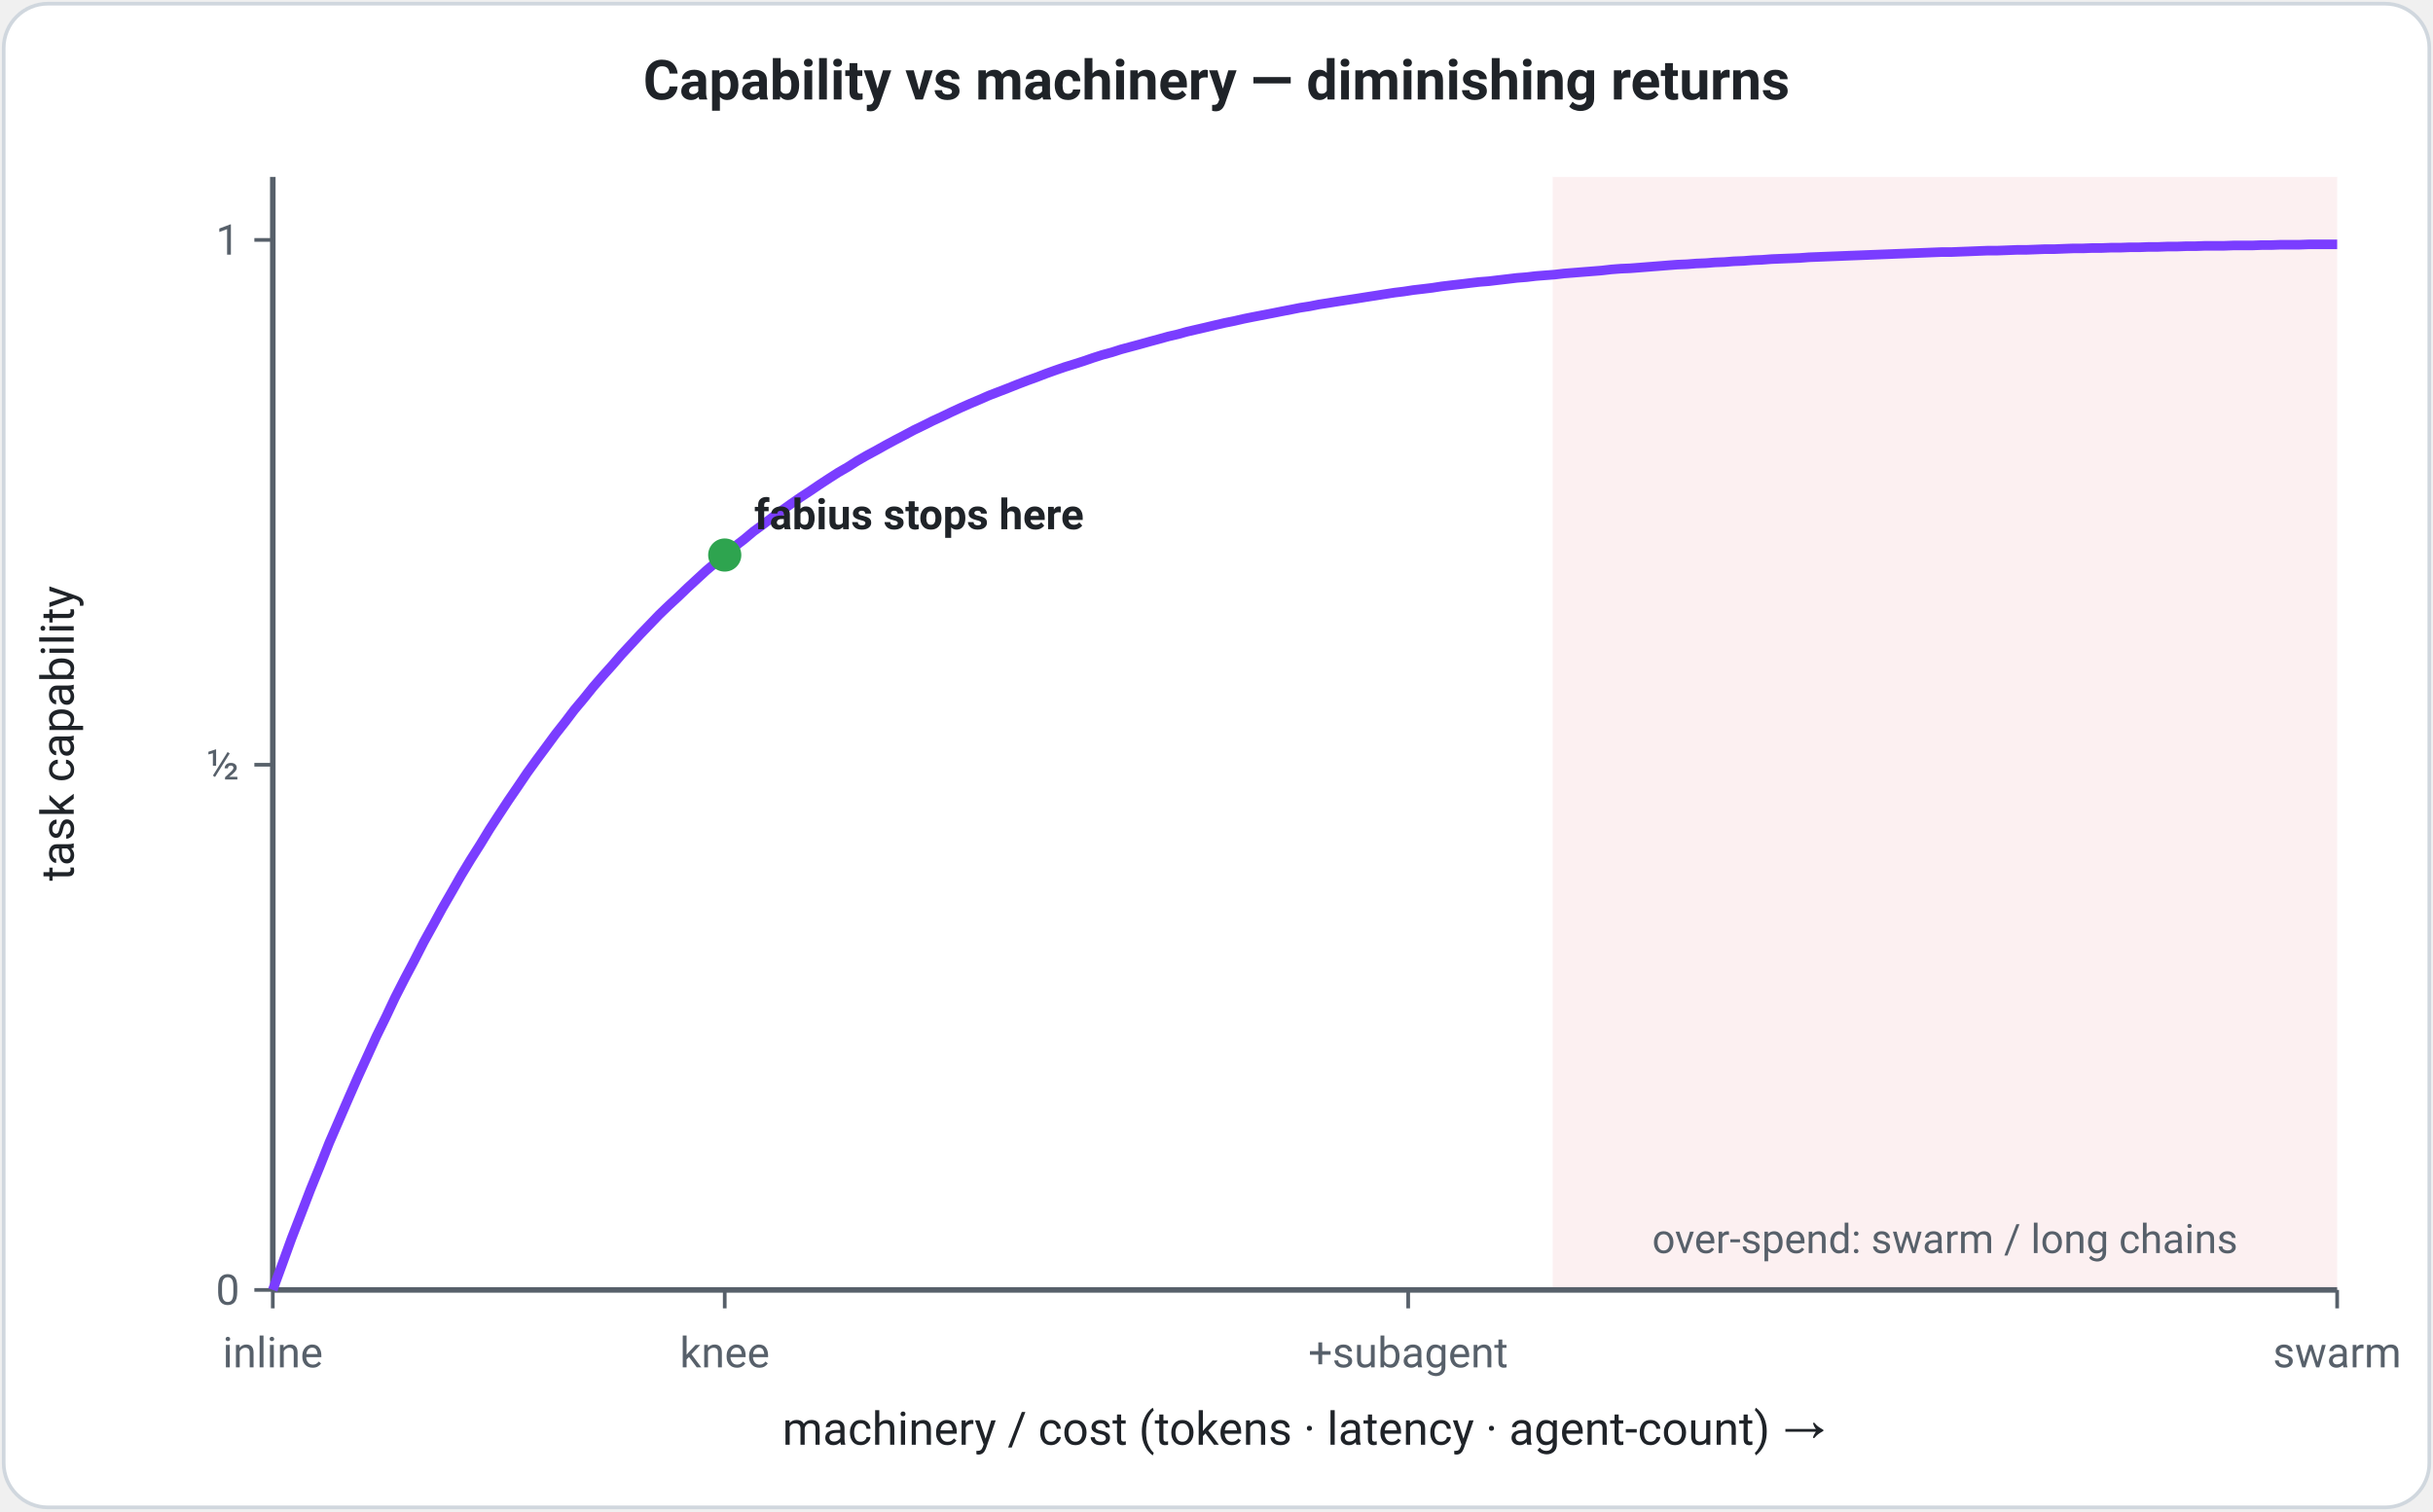
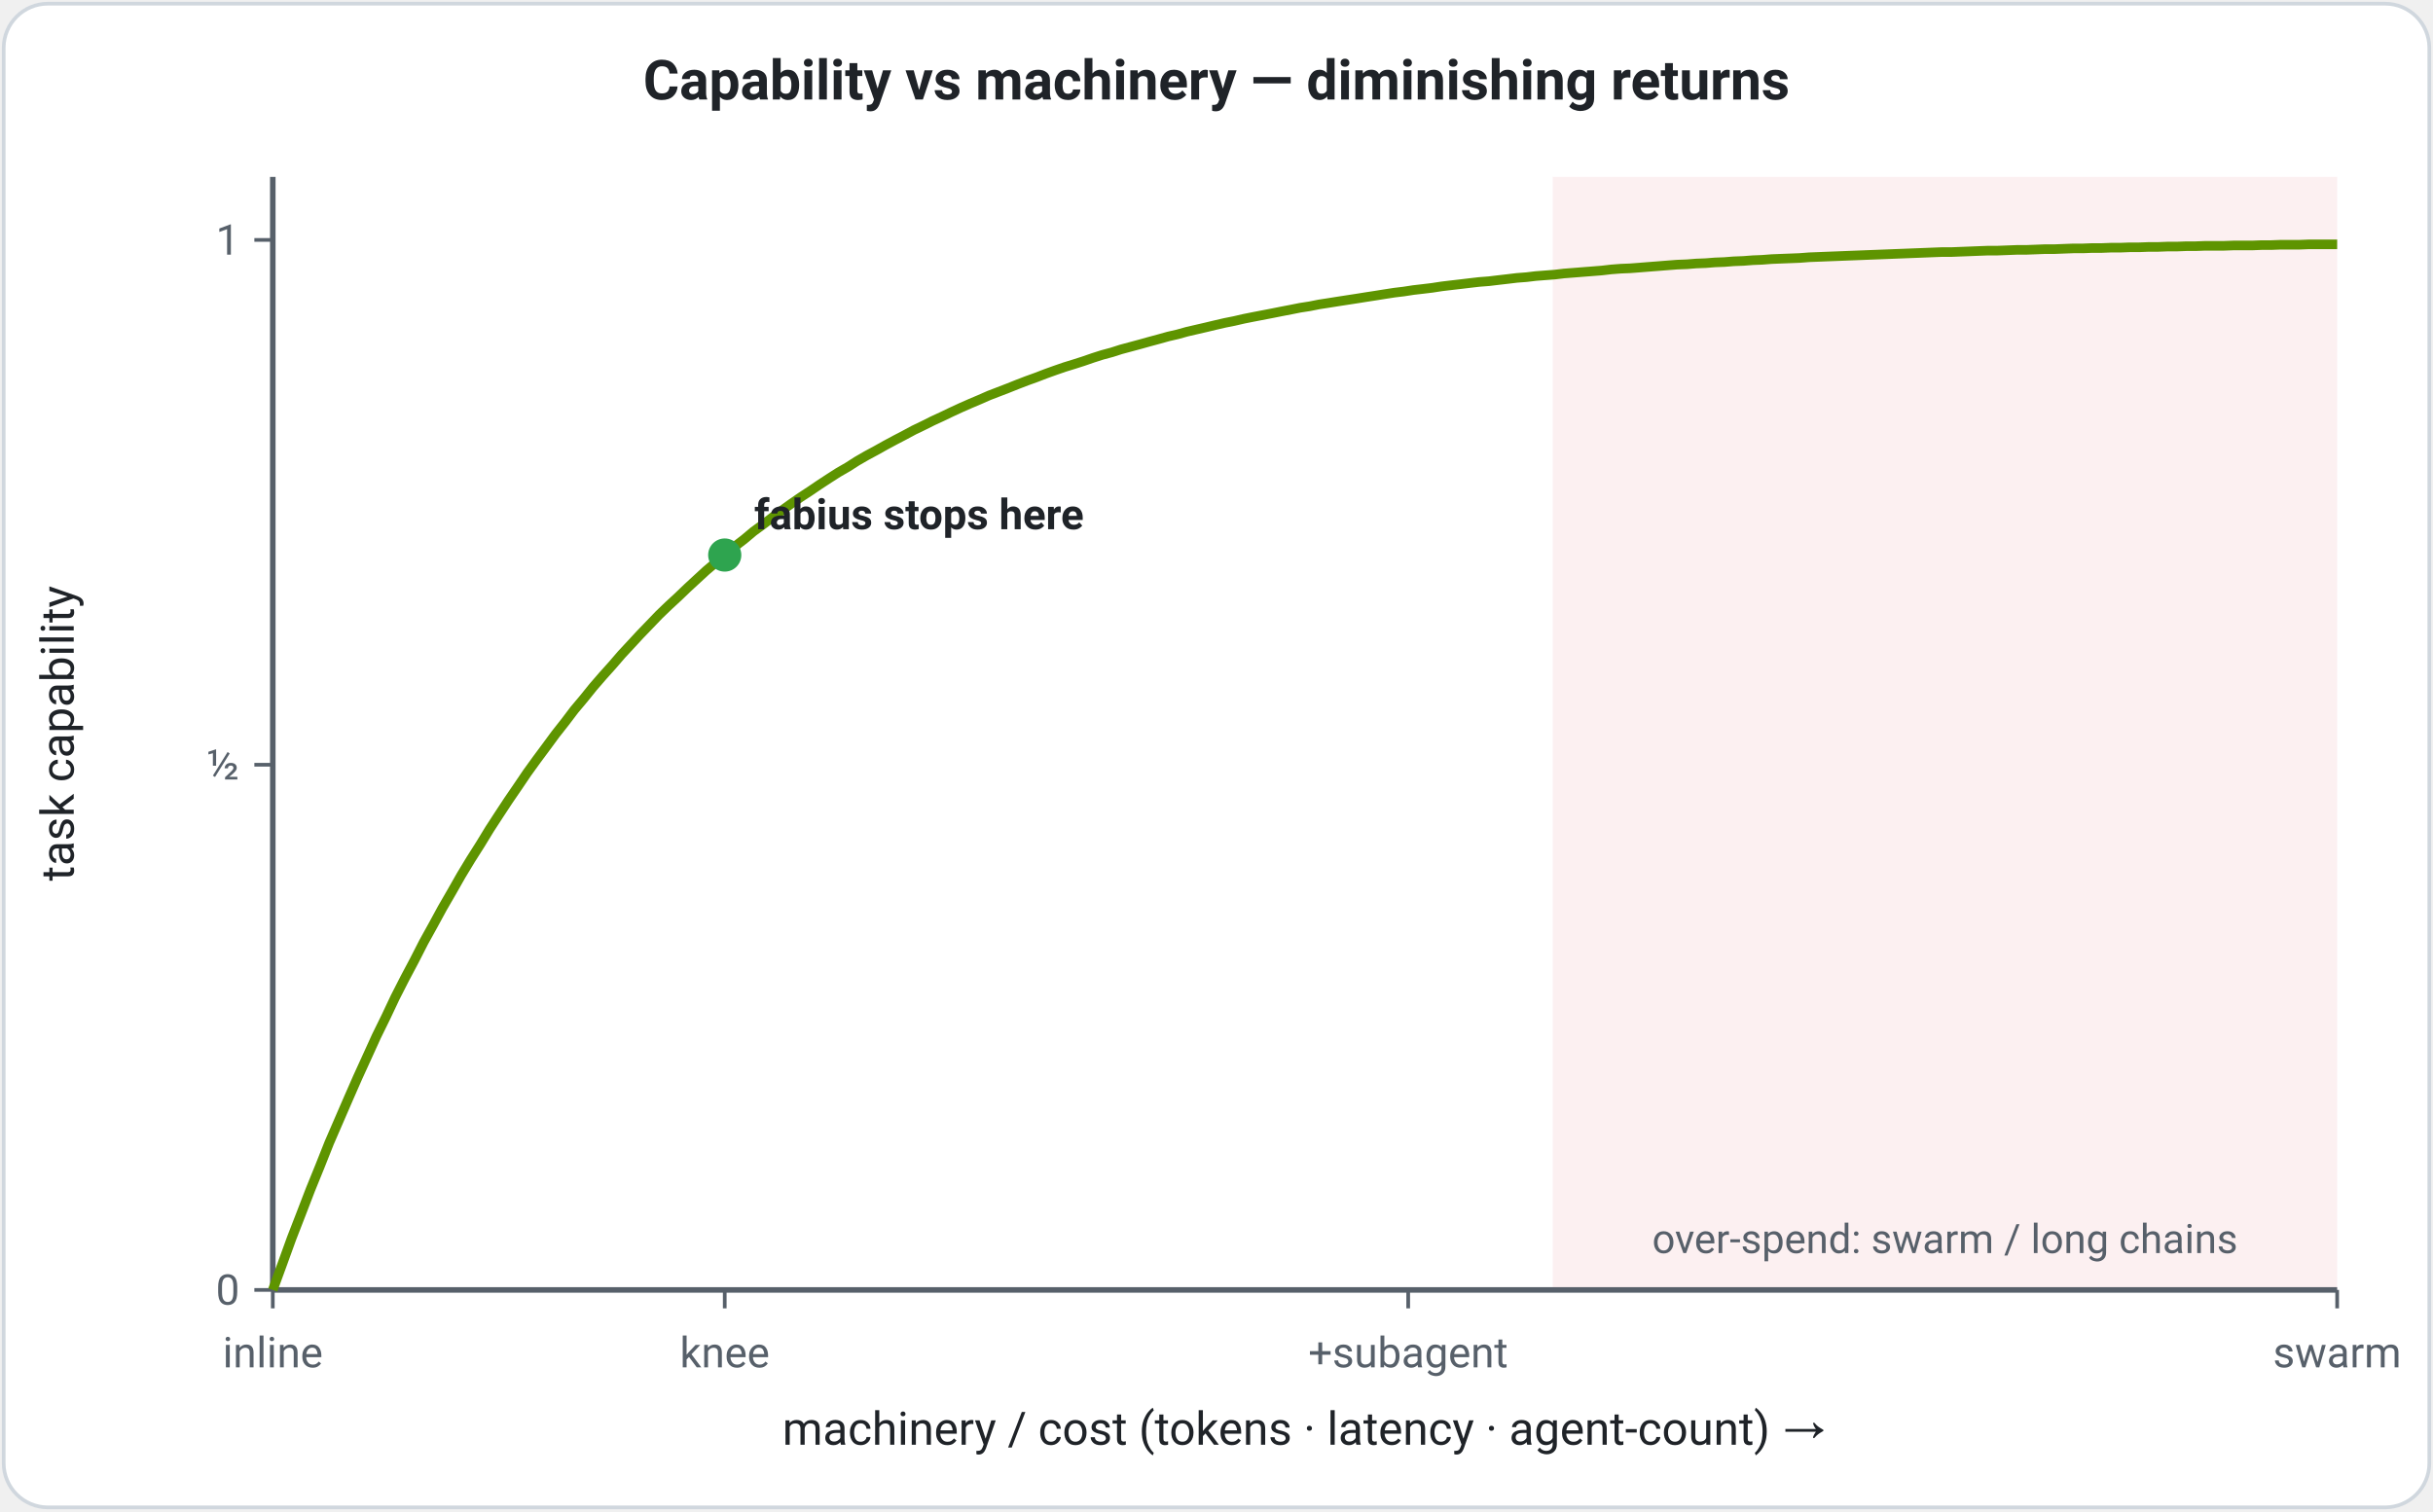
<svg xmlns="http://www.w3.org/2000/svg" viewBox="0 0 660 410" width="660" height="410" font-family="-apple-system,BlinkMacSystemFont,Segoe UI,Roboto,Helvetica,Arial,sans-serif">
  <rect x="1" y="1" width="658" height="408" rx="12" fill="#ffffff" stroke="#d0d7de" />
  <rect x="421.2" y="48" width="212.8" height="302" fill="#cf222e" opacity="0.07" />
  <text x="527.6" y="340" text-anchor="middle" font-size="11" fill="#57606a">over-spend: swarm / long chains</text>
  <text x="330.0" y="27" text-anchor="middle" font-size="15" font-weight="700" fill="#1f2328">Capability vs machinery — diminishing returns</text>
  <line x1="74" y1="48" x2="74" y2="350" stroke="#57606a" stroke-width="1.5" />
  <line x1="74" y1="350" x2="634" y2="350" stroke="#57606a" stroke-width="1.5" />
  <line x1="74.0" y1="350" x2="74.0" y2="355" stroke="#57606a" />
  <text x="74.0" y="371" text-anchor="middle" font-size="11.5" fill="#57606a">inline</text>
  <line x1="196.6" y1="350" x2="196.6" y2="355" stroke="#57606a" />
  <text x="196.6" y="371" text-anchor="middle" font-size="11.5" fill="#57606a">knee</text>
  <line x1="382.0" y1="350" x2="382.0" y2="355" stroke="#57606a" />
  <text x="382.0" y="371" text-anchor="middle" font-size="11.5" fill="#57606a">+subagent</text>
  <line x1="634.0" y1="350" x2="634.0" y2="355" stroke="#57606a" />
  <text x="634.0" y="371" text-anchor="middle" font-size="11.5" fill="#57606a">swarm</text>
  <line x1="69" y1="350.0" x2="74" y2="350.0" stroke="#57606a" />
  <text x="65" y="354.0" text-anchor="end" font-size="11.5" fill="#57606a">0</text>
  <line x1="69" y1="207.5" x2="74" y2="207.5" stroke="#57606a" />
  <text x="65" y="211.5" text-anchor="end" font-size="11.5" fill="#57606a">½</text>
  <line x1="69" y1="65.1" x2="74" y2="65.1" stroke="#57606a" />
  <text x="65" y="69.1" text-anchor="end" font-size="11.5" fill="#57606a">1</text>
-   <polyline points="74.0,350.0 76.6,342.9 79.1,336.0 81.7,329.3 84.2,322.8 86.8,316.4 89.3,310.1 91.9,304.1 94.5,298.1 97.0,292.4 99.6,286.7 102.1,281.2 104.7,275.9 107.2,270.6 109.8,265.5 112.4,260.6 114.9,255.7 117.5,251.0 120.0,246.4 122.6,241.9 125.1,237.5 127.7,233.2 130.3,229.1 132.8,225.0 135.4,221.0 137.9,217.2 140.5,213.4 143.0,209.7 145.6,206.1 148.2,202.6 150.7,199.2 153.3,195.9 155.8,192.6 158.4,189.5 160.9,186.4 163.5,183.4 166.1,180.5 168.6,177.6 171.2,174.8 173.7,172.1 176.3,169.4 178.8,166.8 181.4,164.3 184.0,161.9 186.5,159.5 189.1,157.1 191.6,154.8 194.2,152.6 196.7,150.4 199.3,148.3 201.9,146.3 204.4,144.2 207.0,142.3 209.5,140.4 212.1,138.5 214.6,136.7 217.2,134.9 219.8,133.2 222.3,131.5 224.9,129.8 227.4,128.2 230.0,126.7 232.5,125.1 235.1,123.6 237.7,122.2 240.2,120.8 242.8,119.4 245.3,118.1 247.9,116.7 250.4,115.5 253.0,114.2 255.6,113.0 258.1,111.8 260.7,110.6 263.2,109.5 265.8,108.4 268.3,107.3 270.9,106.3 273.5,105.3 276.0,104.3 278.6,103.3 281.1,102.4 283.7,101.4 286.2,100.5 288.8,99.6 291.4,98.8 293.9,98.0 296.5,97.1 299.0,96.3 301.6,95.6 304.1,94.8 306.7,94.1 309.3,93.4 311.8,92.7 314.4,92.0 316.9,91.3 319.5,90.7 322.0,90.0 324.6,89.4 327.2,88.8 329.7,88.2 332.3,87.6 334.8,87.1 337.4,86.5 339.9,86.0 342.5,85.5 345.1,85.0 347.6,84.5 350.2,84.0 352.7,83.5 355.3,83.1 357.8,82.6 360.4,82.2 362.9,81.8 365.5,81.4 368.1,81.0 370.6,80.6 373.2,80.2 375.7,79.8 378.3,79.4 380.8,79.1 383.4,78.7 386.0,78.4 388.5,78.1 391.1,77.7 393.6,77.4 396.2,77.1 398.7,76.8 401.3,76.5 403.9,76.3 406.4,76.0 409.0,75.7 411.5,75.4 414.1,75.2 416.6,74.9 419.2,74.7 421.8,74.5 424.3,74.2 426.9,74.0 429.4,73.8 432.0,73.6 434.5,73.4 437.1,73.1 439.7,72.9 442.2,72.8 444.8,72.6 447.3,72.4 449.9,72.2 452.4,72.0 455.0,71.8 457.6,71.7 460.1,71.5 462.7,71.4 465.2,71.2 467.8,71.1 470.3,70.9 472.9,70.8 475.5,70.6 478.0,70.5 480.6,70.3 483.1,70.2 485.7,70.1 488.2,70.0 490.8,69.8 493.4,69.7 495.9,69.6 498.5,69.5 501.0,69.4 503.6,69.3 506.1,69.2 508.7,69.1 511.3,69.0 513.8,68.9 516.4,68.8 518.9,68.7 521.5,68.6 524.0,68.5 526.6,68.4 529.2,68.4 531.7,68.3 534.3,68.2 536.8,68.1 539.4,68.0 541.9,68.0 544.5,67.9 547.1,67.8 549.6,67.8 552.2,67.7 554.7,67.6 557.3,67.6 559.8,67.5 562.4,67.4 565.0,67.4 567.5,67.3 570.1,67.3 572.6,67.2 575.2,67.2 577.7,67.1 580.3,67.1 582.9,67.0 585.4,67.0 588.0,66.9 590.5,66.9 593.1,66.8 595.6,66.8 598.2,66.7 600.8,66.7 603.3,66.7 605.9,66.6 608.4,66.6 611.0,66.6 613.5,66.5 616.1,66.5 618.7,66.4 621.2,66.4 623.8,66.4 626.3,66.3 628.9,66.3 631.4,66.3 634.0,66.3" fill="none" stroke="#7a3dff" stroke-width="2.6" />
+   <polyline points="74.0,350.0 76.6,342.9 79.1,336.0 81.7,329.3 84.2,322.8 86.8,316.4 89.3,310.1 91.9,304.1 94.5,298.1 97.0,292.4 99.6,286.7 102.1,281.2 104.7,275.9 107.2,270.6 109.8,265.5 112.4,260.6 114.9,255.7 117.5,251.0 120.0,246.4 122.6,241.9 125.1,237.5 127.7,233.2 130.3,229.1 132.8,225.0 135.4,221.0 137.9,217.2 140.5,213.4 143.0,209.7 145.6,206.1 148.2,202.6 150.7,199.2 153.3,195.9 155.8,192.6 158.4,189.5 160.9,186.4 163.5,183.4 166.1,180.5 168.6,177.6 171.2,174.8 173.7,172.1 176.3,169.4 178.8,166.8 181.4,164.3 184.0,161.9 186.5,159.5 189.1,157.1 191.6,154.8 194.2,152.6 196.7,150.4 199.3,148.3 201.9,146.3 204.4,144.2 207.0,142.3 209.5,140.4 212.1,138.5 214.6,136.7 217.2,134.9 219.8,133.2 222.3,131.5 224.9,129.8 227.4,128.2 230.0,126.7 232.5,125.1 235.1,123.6 237.7,122.2 240.2,120.8 242.8,119.4 245.3,118.1 247.9,116.7 250.4,115.5 253.0,114.2 255.6,113.0 258.1,111.8 260.7,110.6 263.2,109.5 265.8,108.4 268.3,107.3 270.9,106.3 273.5,105.3 276.0,104.3 278.6,103.3 281.1,102.4 283.7,101.4 286.2,100.5 288.8,99.6 291.4,98.8 293.9,98.0 296.5,97.1 299.0,96.3 301.6,95.6 304.1,94.8 306.7,94.1 309.3,93.4 311.8,92.7 314.4,92.0 316.9,91.3 319.5,90.7 322.0,90.0 324.6,89.4 327.2,88.8 329.7,88.2 332.3,87.6 334.8,87.1 337.4,86.5 339.9,86.0 342.5,85.5 345.1,85.0 347.6,84.5 350.2,84.0 352.7,83.5 355.3,83.1 357.8,82.6 360.4,82.2 362.9,81.8 365.5,81.4 368.1,81.0 370.6,80.6 373.2,80.2 375.7,79.8 378.3,79.4 380.8,79.1 383.4,78.7 386.0,78.4 388.5,78.1 391.1,77.7 393.6,77.4 396.2,77.1 398.7,76.8 401.3,76.5 403.9,76.3 406.4,76.0 409.0,75.7 411.5,75.4 414.1,75.2 416.6,74.9 419.2,74.7 421.8,74.5 424.3,74.2 426.9,74.0 429.4,73.8 432.0,73.6 434.5,73.4 437.1,73.1 439.7,72.9 442.2,72.8 444.8,72.6 447.3,72.4 449.9,72.2 452.4,72.0 455.0,71.8 457.6,71.7 460.1,71.5 462.7,71.4 465.2,71.2 467.8,71.1 470.3,70.9 472.9,70.8 475.5,70.6 478.0,70.5 480.6,70.3 483.1,70.2 485.7,70.1 488.2,70.0 490.8,69.8 493.4,69.7 495.9,69.6 498.5,69.5 501.0,69.4 503.6,69.3 506.1,69.2 508.7,69.1 511.3,69.0 513.8,68.9 516.4,68.8 518.9,68.7 521.5,68.6 524.0,68.5 526.6,68.4 529.2,68.4 531.7,68.3 534.3,68.2 536.8,68.1 539.4,68.0 541.9,68.0 544.5,67.9 547.1,67.8 549.6,67.8 552.2,67.7 554.7,67.6 557.3,67.6 559.8,67.5 562.4,67.4 565.0,67.4 567.5,67.3 570.1,67.3 572.6,67.2 575.2,67.2 577.7,67.1 580.3,67.1 582.9,67.0 585.4,67.0 588.0,66.9 590.5,66.9 593.1,66.8 595.6,66.8 598.2,66.7 600.8,66.7 603.3,66.7 605.9,66.6 608.4,66.6 611.0,66.6 613.5,66.5 616.1,66.5 618.7,66.4 621.2,66.4 623.8,66.4 626.3,66.3 628.9,66.3 631.4,66.3 634.0,66.3" fill="none" stroke="#5e9400" stroke-width="2.6" />
  <circle cx="196.6" cy="150.6" r="4.5" fill="#2ea44f" />
  <text x="204.6" y="143.6" text-anchor="start" font-size="11.5" font-weight="600" fill="#1f2328">fabius stops here</text>
  <text x="354.0" y="392" text-anchor="middle" font-size="12.5" fill="#1f2328">machinery / cost   (tokens · latency · agent-count)  →</text>
  <text transform="translate(20,199.0) rotate(-90)" text-anchor="middle" font-size="12.5" fill="#1f2328">task capability</text>
</svg>
